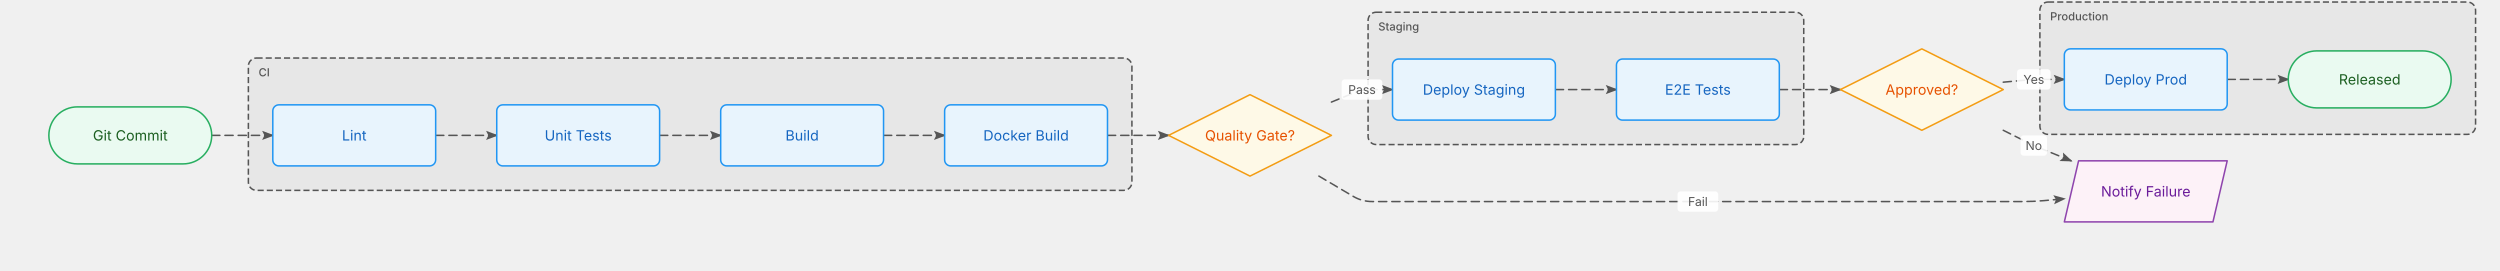
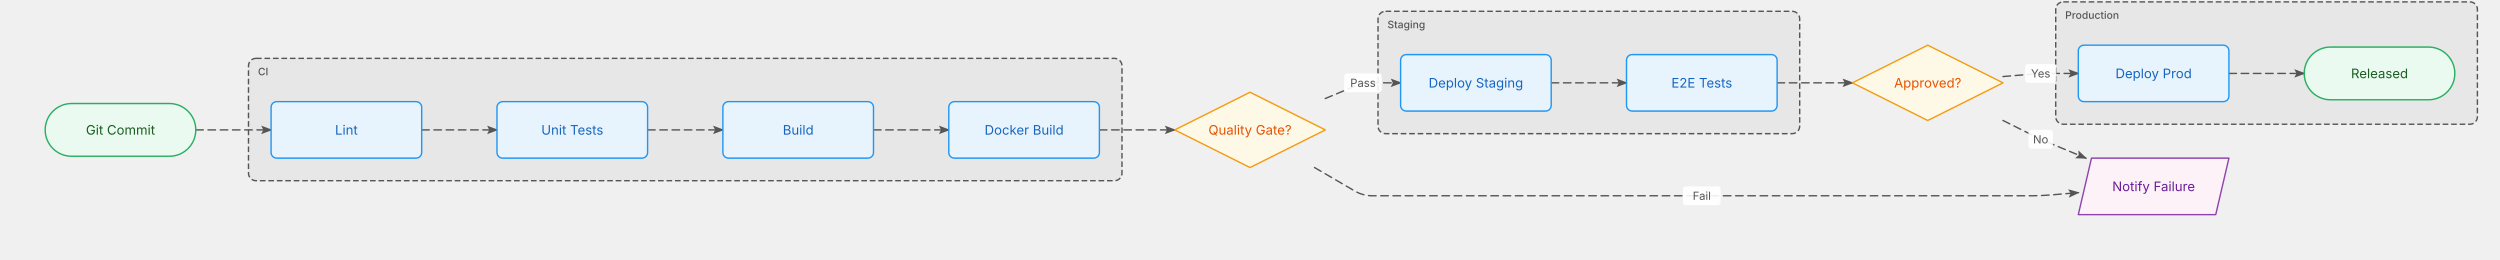
- <svg xmlns="http://www.w3.org/2000/svg" width="2456" height="266" viewBox="-28 -28 2456 266">
+ <svg xmlns="http://www.w3.org/2000/svg" width="2656" height="276" viewBox="-28 -28 2656 276">
  <defs>
    <marker id="arrowhead" markerWidth="8" markerHeight="6" refX="7" refY="3" orient="auto" markerUnits="strokeWidth">
      <polygon points="0 0, 8 3, 0 6, 1.5 3" fill="#555555" />
    </marker>
    <style>
      @keyframes ai-fc-flow { to { stroke-dashoffset: -26; } }
      .ai-fc-edge { animation: ai-fc-flow 1.2s linear infinite; }
    </style>
  </defs>
  <g class="flowchart">
    <g class="group" data-id="ci">
-       <rect x="216" y="29" width="868" height="130" rx="8" fill="rgba(85,85,85,0.06)" stroke="#555555" stroke-width="1.5" stroke-dasharray="6 3" />
-       <text x="226" y="47" font-family="Inter, system-ui, -apple-system, sans-serif" font-size="11" fill="#555555" font-weight="500">CI</text>
+       <rect x="236" y="34" width="928" height="130" rx="8" fill="rgba(85,85,85,0.06)" stroke="#555555" stroke-width="1.5" stroke-dasharray="6 3" />
+       <text x="246" y="52" font-family="Inter, system-ui, -apple-system, sans-serif" font-size="11" fill="#555555" font-weight="500">CI</text>
    </g>
    <g class="group" data-id="staging_env">
-       <rect x="1316" y="-16" width="428" height="130" rx="8" fill="rgba(85,85,85,0.06)" stroke="#555555" stroke-width="1.5" stroke-dasharray="6 3" />
-       <text x="1326" y="2" font-family="Inter, system-ui, -apple-system, sans-serif" font-size="11" fill="#555555" font-weight="500">Staging</text>
+       <rect x="1436" y="-16" width="448" height="130" rx="8" fill="rgba(85,85,85,0.06)" stroke="#555555" stroke-width="1.5" stroke-dasharray="6 3" />
+       <text x="1446" y="2" font-family="Inter, system-ui, -apple-system, sans-serif" font-size="11" fill="#555555" font-weight="500">Staging</text>
    </g>
    <g class="group" data-id="production">
-       <rect x="1976" y="-26" width="428" height="130" rx="8" fill="rgba(85,85,85,0.06)" stroke="#555555" stroke-width="1.5" stroke-dasharray="6 3" />
-       <text x="1986" y="-8" font-family="Inter, system-ui, -apple-system, sans-serif" font-size="11" fill="#555555" font-weight="500">Production</text>
+       <rect x="2156" y="-26" width="448" height="130" rx="8" fill="rgba(85,85,85,0.06)" stroke="#555555" stroke-width="1.5" stroke-dasharray="6 3" />
+       <text x="2166" y="-8" font-family="Inter, system-ui, -apple-system, sans-serif" font-size="11" fill="#555555" font-weight="500">Production</text>
    </g>
    <g class="edge" data-from="commit" data-to="lint">
-       <path d="M180,105 L200,105 Q210,105 220,105 L240,105" fill="none" stroke="#555555" stroke-width="1.5" stroke-linecap="round" stroke-linejoin="round" stroke-dasharray="8 5" class="ai-fc-edge" marker-end="url(#arrowhead)" />
+       <path d="M180,110 L210,110 Q220,110 230,110 L260,110" fill="none" stroke="#555555" stroke-width="1.5" stroke-linecap="round" stroke-linejoin="round" stroke-dasharray="8 5" class="ai-fc-edge" marker-end="url(#arrowhead)" />
    </g>
    <g class="edge" data-from="lint" data-to="unit">
-       <path d="M400,105 L420,105 Q430,105 440,105 L460,105" fill="none" stroke="#555555" stroke-width="1.5" stroke-linecap="round" stroke-linejoin="round" stroke-dasharray="8 5" class="ai-fc-edge" marker-end="url(#arrowhead)" />
+       <path d="M420,110 L450,110 Q460,110 470,110 L500,110" fill="none" stroke="#555555" stroke-width="1.5" stroke-linecap="round" stroke-linejoin="round" stroke-dasharray="8 5" class="ai-fc-edge" marker-end="url(#arrowhead)" />
    </g>
    <g class="edge" data-from="unit" data-to="build">
-       <path d="M620,105 L640,105 Q650,105 660,105 L680,105" fill="none" stroke="#555555" stroke-width="1.5" stroke-linecap="round" stroke-linejoin="round" stroke-dasharray="8 5" class="ai-fc-edge" marker-end="url(#arrowhead)" />
+       <path d="M660,110 L690,110 Q700,110 710,110 L740,110" fill="none" stroke="#555555" stroke-width="1.5" stroke-linecap="round" stroke-linejoin="round" stroke-dasharray="8 5" class="ai-fc-edge" marker-end="url(#arrowhead)" />
    </g>
    <g class="edge" data-from="build" data-to="docker">
-       <path d="M840,105 L860,105 Q870,105 880,105 L900,105" fill="none" stroke="#555555" stroke-width="1.5" stroke-linecap="round" stroke-linejoin="round" stroke-dasharray="8 5" class="ai-fc-edge" marker-end="url(#arrowhead)" />
+       <path d="M900,110 L930,110 Q940,110 950,110 L980,110" fill="none" stroke="#555555" stroke-width="1.5" stroke-linecap="round" stroke-linejoin="round" stroke-dasharray="8 5" class="ai-fc-edge" marker-end="url(#arrowhead)" />
    </g>
    <g class="edge" data-from="docker" data-to="gate">
-       <path d="M1060,105 L1080,105 Q1090,105 1100,105 L1120,105" fill="none" stroke="#555555" stroke-width="1.5" stroke-linecap="round" stroke-linejoin="round" stroke-dasharray="8 5" class="ai-fc-edge" marker-end="url(#arrowhead)" />
+       <path d="M1140,110 L1170,110 Q1180,110 1190,110 L1220,110" fill="none" stroke="#555555" stroke-width="1.5" stroke-linecap="round" stroke-linejoin="round" stroke-dasharray="8 5" class="ai-fc-edge" marker-end="url(#arrowhead)" />
    </g>
    <g class="edge" data-from="gate" data-to="staging">
-       <path d="M1280,72.273 L1300.745,63.786 Q1310,60 1320,60 L1340,60" fill="none" stroke="#555555" stroke-width="1.5" stroke-linecap="round" stroke-linejoin="round" stroke-dasharray="8 5" class="ai-fc-edge" marker-end="url(#arrowhead)" />
-       <rect x="1290" y="50" width="40" height="20" fill="white" rx="3" opacity="0.9" />
-       <text x="1310" y="60" text-anchor="middle" dominant-baseline="middle" font-family="Inter, system-ui, -apple-system, sans-serif" font-size="12" fill="#555555">Pass</text>
+       <path d="M1380,76.667 L1410.769,63.846 Q1420,60 1430,60 L1460,60" fill="none" stroke="#555555" stroke-width="1.5" stroke-linecap="round" stroke-linejoin="round" stroke-dasharray="8 5" class="ai-fc-edge" marker-end="url(#arrowhead)" />
+       <rect x="1400" y="50" width="40" height="20" fill="white" rx="3" opacity="0.9" />
+       <text x="1420" y="60" text-anchor="middle" dominant-baseline="middle" font-family="Inter, system-ui, -apple-system, sans-serif" font-size="12" fill="#555555">Pass</text>
    </g>
    <g class="edge" data-from="gate" data-to="notify_fail">
-       <path d="M1267.692,145 L1301.391,164.913 Q1310,170 1320,170 L1410,170 Q1420,170 1430,170 L1520,170 Q1530,170 1540,170 L1630,170 Q1640,170 1650,170 L1740,170 Q1750,170 1760,170 L1850,170 Q1860,170 1870,170 L1960,170 Q1970,170 1979.959,169.095 L2000,167.273" fill="none" stroke="#555555" stroke-width="1.5" stroke-linecap="round" stroke-linejoin="round" stroke-dasharray="8 5" class="ai-fc-edge" marker-end="url(#arrowhead)" />
-       <rect x="1620" y="160" width="40" height="20" fill="white" rx="3" opacity="0.9" />
-       <text x="1640" y="170" text-anchor="middle" dominant-baseline="middle" font-family="Inter, system-ui, -apple-system, sans-serif" font-size="12" fill="#555555">Fail</text>
+       <path d="M1368.571,150 L1411.362,174.961 Q1420,180 1430,180 L1530,180 Q1540,180 1550,180 L1650,180 Q1660,180 1670,180 L1770,180 Q1780,180 1790,180 L1890,180 Q1900,180 1910,180 L2010,180 Q2020,180 2030,180 L2130,180 Q2140,180 2149.965,179.17 L2180,176.667" fill="none" stroke="#555555" stroke-width="1.5" stroke-linecap="round" stroke-linejoin="round" stroke-dasharray="8 5" class="ai-fc-edge" marker-end="url(#arrowhead)" />
+       <rect x="1760" y="170" width="40" height="20" fill="white" rx="3" opacity="0.9" />
+       <text x="1780" y="180" text-anchor="middle" dominant-baseline="middle" font-family="Inter, system-ui, -apple-system, sans-serif" font-size="12" fill="#555555">Fail</text>
    </g>
    <g class="edge" data-from="staging" data-to="e2e">
-       <path d="M1500,60 L1520,60 Q1530,60 1540,60 L1560,60" fill="none" stroke="#555555" stroke-width="1.5" stroke-linecap="round" stroke-linejoin="round" stroke-dasharray="8 5" class="ai-fc-edge" marker-end="url(#arrowhead)" />
+       <path d="M1620,60 L1650,60 Q1660,60 1670,60 L1700,60" fill="none" stroke="#555555" stroke-width="1.5" stroke-linecap="round" stroke-linejoin="round" stroke-dasharray="8 5" class="ai-fc-edge" marker-end="url(#arrowhead)" />
    </g>
    <g class="edge" data-from="e2e" data-to="approve">
-       <path d="M1720,60 L1740,60 Q1750,60 1760,60 L1780,60" fill="none" stroke="#555555" stroke-width="1.5" stroke-linecap="round" stroke-linejoin="round" stroke-dasharray="8 5" class="ai-fc-edge" marker-end="url(#arrowhead)" />
+       <path d="M1860,60 L1890,60 Q1900,60 1910,60 L1940,60" fill="none" stroke="#555555" stroke-width="1.5" stroke-linecap="round" stroke-linejoin="round" stroke-dasharray="8 5" class="ai-fc-edge" marker-end="url(#arrowhead)" />
    </g>
    <g class="edge" data-from="approve" data-to="prod">
-       <path d="M1940,52.727 L1960.041,50.905 Q1970,50 1980,50 L2000,50" fill="none" stroke="#555555" stroke-width="1.5" stroke-linecap="round" stroke-linejoin="round" stroke-dasharray="8 5" class="ai-fc-edge" marker-end="url(#arrowhead)" />
-       <rect x="1953.5" y="40" width="33" height="20" fill="white" rx="3" opacity="0.9" />
-       <text x="1970" y="50" text-anchor="middle" dominant-baseline="middle" font-family="Inter, system-ui, -apple-system, sans-serif" font-size="12" fill="#555555">Yes</text>
+       <path d="M2100,53.333 L2130.035,50.83 Q2140,50 2150,50 L2180,50" fill="none" stroke="#555555" stroke-width="1.5" stroke-linecap="round" stroke-linejoin="round" stroke-dasharray="8 5" class="ai-fc-edge" marker-end="url(#arrowhead)" />
+       <rect x="2123.5" y="40" width="33" height="20" fill="white" rx="3" opacity="0.9" />
+       <text x="2140" y="50" text-anchor="middle" dominant-baseline="middle" font-family="Inter, system-ui, -apple-system, sans-serif" font-size="12" fill="#555555">Yes</text>
    </g>
    <g class="edge" data-from="approve" data-to="notify_fail">
-       <path d="M1940,100 L1961.056,110.528 Q1970,115 1979.255,118.786 L2006.667,130" fill="none" stroke="#555555" stroke-width="1.5" stroke-linecap="round" stroke-linejoin="round" stroke-dasharray="8 5" class="ai-fc-edge" marker-end="url(#arrowhead)" />
-       <rect x="1957" y="105" width="26" height="20" fill="white" rx="3" opacity="0.9" />
-       <text x="1970" y="115" text-anchor="middle" dominant-baseline="middle" font-family="Inter, system-ui, -apple-system, sans-serif" font-size="12" fill="#555555">No</text>
+       <path d="M2100,100 L2131.056,115.528 Q2140,120 2149.231,123.846 L2188,140" fill="none" stroke="#555555" stroke-width="1.5" stroke-linecap="round" stroke-linejoin="round" stroke-dasharray="8 5" class="ai-fc-edge" marker-end="url(#arrowhead)" />
+       <rect x="2127" y="110" width="26" height="20" fill="white" rx="3" opacity="0.9" />
+       <text x="2140" y="120" text-anchor="middle" dominant-baseline="middle" font-family="Inter, system-ui, -apple-system, sans-serif" font-size="12" fill="#555555">No</text>
    </g>
    <g class="edge" data-from="prod" data-to="done">
-       <path d="M2160,50 L2180,50 Q2190,50 2200,50 L2220,50" fill="none" stroke="#555555" stroke-width="1.5" stroke-linecap="round" stroke-linejoin="round" stroke-dasharray="8 5" class="ai-fc-edge" marker-end="url(#arrowhead)" />
+       <path d="M2340,50 L2370,50 Q2380,50 2390,50 L2420,50" fill="none" stroke="#555555" stroke-width="1.5" stroke-linecap="round" stroke-linejoin="round" stroke-dasharray="8 5" class="ai-fc-edge" marker-end="url(#arrowhead)" />
    </g>
    <g class="node node-terminal" data-id="commit">
-       <rect x="20" y="77" width="160" height="56" rx="28" ry="28" fill="#eafaf1" stroke="#27ae60" stroke-width="1.5" />
-       <text x="100" y="105" text-anchor="middle" dominant-baseline="middle" font-family="Inter, system-ui, -apple-system, sans-serif" font-size="14" fill="#1b5e20">Git Commit</text>
+       <rect x="20" y="82" width="160" height="56" rx="28" ry="28" fill="#eafaf1" stroke="#27ae60" stroke-width="1.5" />
+       <text x="100" y="110" text-anchor="middle" dominant-baseline="middle" font-family="Inter, system-ui, -apple-system, sans-serif" font-size="14" fill="#1b5e20">Git Commit</text>
    </g>
    <g class="node node-process" data-id="lint">
-       <rect x="240" y="75" width="160" height="60" rx="6" ry="6" fill="#e8f4fd" stroke="#2196f3" stroke-width="1.5" />
-       <text x="320" y="105" text-anchor="middle" dominant-baseline="middle" font-family="Inter, system-ui, -apple-system, sans-serif" font-size="14" fill="#1565c0">Lint</text>
+       <rect x="260" y="80" width="160" height="60" rx="6" ry="6" fill="#e8f4fd" stroke="#2196f3" stroke-width="1.5" />
+       <text x="340" y="110" text-anchor="middle" dominant-baseline="middle" font-family="Inter, system-ui, -apple-system, sans-serif" font-size="14" fill="#1565c0">Lint</text>
    </g>
    <g class="node node-process" data-id="unit">
-       <rect x="460" y="75" width="160" height="60" rx="6" ry="6" fill="#e8f4fd" stroke="#2196f3" stroke-width="1.5" />
-       <text x="540" y="105" text-anchor="middle" dominant-baseline="middle" font-family="Inter, system-ui, -apple-system, sans-serif" font-size="14" fill="#1565c0">Unit Tests</text>
+       <rect x="500" y="80" width="160" height="60" rx="6" ry="6" fill="#e8f4fd" stroke="#2196f3" stroke-width="1.5" />
+       <text x="580" y="110" text-anchor="middle" dominant-baseline="middle" font-family="Inter, system-ui, -apple-system, sans-serif" font-size="14" fill="#1565c0">Unit Tests</text>
    </g>
    <g class="node node-process" data-id="build">
-       <rect x="680" y="75" width="160" height="60" rx="6" ry="6" fill="#e8f4fd" stroke="#2196f3" stroke-width="1.5" />
-       <text x="760" y="105" text-anchor="middle" dominant-baseline="middle" font-family="Inter, system-ui, -apple-system, sans-serif" font-size="14" fill="#1565c0">Build</text>
+       <rect x="740" y="80" width="160" height="60" rx="6" ry="6" fill="#e8f4fd" stroke="#2196f3" stroke-width="1.5" />
+       <text x="820" y="110" text-anchor="middle" dominant-baseline="middle" font-family="Inter, system-ui, -apple-system, sans-serif" font-size="14" fill="#1565c0">Build</text>
    </g>
    <g class="node node-process" data-id="docker">
-       <rect x="900" y="75" width="160" height="60" rx="6" ry="6" fill="#e8f4fd" stroke="#2196f3" stroke-width="1.5" />
-       <text x="980" y="105" text-anchor="middle" dominant-baseline="middle" font-family="Inter, system-ui, -apple-system, sans-serif" font-size="14" fill="#1565c0">Docker Build</text>
+       <rect x="980" y="80" width="160" height="60" rx="6" ry="6" fill="#e8f4fd" stroke="#2196f3" stroke-width="1.5" />
+       <text x="1060" y="110" text-anchor="middle" dominant-baseline="middle" font-family="Inter, system-ui, -apple-system, sans-serif" font-size="14" fill="#1565c0">Docker Build</text>
    </g>
    <g class="node node-decision" data-id="gate">
-       <polygon points="1200,65 1280,105 1200,145 1120,105" fill="#fef9e7" stroke="#f39c12" stroke-width="1.5" stroke-linejoin="round" />
-       <text x="1200" y="105" text-anchor="middle" dominant-baseline="middle" font-family="Inter, system-ui, -apple-system, sans-serif" font-size="14" fill="#e65100">Quality Gate?</text>
+       <polygon points="1300,70 1380,110 1300,150 1220,110" fill="#fef9e7" stroke="#f39c12" stroke-width="1.5" stroke-linejoin="round" />
+       <text x="1300" y="110" text-anchor="middle" dominant-baseline="middle" font-family="Inter, system-ui, -apple-system, sans-serif" font-size="14" fill="#e65100">Quality Gate?</text>
    </g>
    <g class="node node-process" data-id="staging">
-       <rect x="1340" y="30" width="160" height="60" rx="6" ry="6" fill="#e8f4fd" stroke="#2196f3" stroke-width="1.5" />
-       <text x="1420" y="60" text-anchor="middle" dominant-baseline="middle" font-family="Inter, system-ui, -apple-system, sans-serif" font-size="14" fill="#1565c0">Deploy Staging</text>
+       <rect x="1460" y="30" width="160" height="60" rx="6" ry="6" fill="#e8f4fd" stroke="#2196f3" stroke-width="1.5" />
+       <text x="1540" y="60" text-anchor="middle" dominant-baseline="middle" font-family="Inter, system-ui, -apple-system, sans-serif" font-size="14" fill="#1565c0">Deploy Staging</text>
    </g>
    <g class="node node-process" data-id="e2e">
-       <rect x="1560" y="30" width="160" height="60" rx="6" ry="6" fill="#e8f4fd" stroke="#2196f3" stroke-width="1.5" />
-       <text x="1640" y="60" text-anchor="middle" dominant-baseline="middle" font-family="Inter, system-ui, -apple-system, sans-serif" font-size="14" fill="#1565c0">E2E Tests</text>
+       <rect x="1700" y="30" width="160" height="60" rx="6" ry="6" fill="#e8f4fd" stroke="#2196f3" stroke-width="1.5" />
+       <text x="1780" y="60" text-anchor="middle" dominant-baseline="middle" font-family="Inter, system-ui, -apple-system, sans-serif" font-size="14" fill="#1565c0">E2E Tests</text>
    </g>
    <g class="node node-decision" data-id="approve">
-       <polygon points="1860,20 1940,60 1860,100 1780,60" fill="#fef9e7" stroke="#f39c12" stroke-width="1.5" stroke-linejoin="round" />
-       <text x="1860" y="60" text-anchor="middle" dominant-baseline="middle" font-family="Inter, system-ui, -apple-system, sans-serif" font-size="14" fill="#e65100">Approved?</text>
+       <polygon points="2020,20 2100,60 2020,100 1940,60" fill="#fef9e7" stroke="#f39c12" stroke-width="1.5" stroke-linejoin="round" />
+       <text x="2020" y="60" text-anchor="middle" dominant-baseline="middle" font-family="Inter, system-ui, -apple-system, sans-serif" font-size="14" fill="#e65100">Approved?</text>
    </g>
    <g class="node node-process" data-id="prod">
-       <rect x="2000" y="20" width="160" height="60" rx="6" ry="6" fill="#e8f4fd" stroke="#2196f3" stroke-width="1.5" />
-       <text x="2080" y="50" text-anchor="middle" dominant-baseline="middle" font-family="Inter, system-ui, -apple-system, sans-serif" font-size="14" fill="#1565c0">Deploy Prod</text>
+       <rect x="2180" y="20" width="160" height="60" rx="6" ry="6" fill="#e8f4fd" stroke="#2196f3" stroke-width="1.5" />
+       <text x="2260" y="50" text-anchor="middle" dominant-baseline="middle" font-family="Inter, system-ui, -apple-system, sans-serif" font-size="14" fill="#1565c0">Deploy Prod</text>
    </g>
    <g class="node node-io" data-id="notify_fail">
-       <polygon points="2014,130 2160,130 2146,190 2000,190" fill="#fdf2f8" stroke="#8e44ad" stroke-width="1.5" stroke-linejoin="round" />
-       <text x="2080" y="160" text-anchor="middle" dominant-baseline="middle" font-family="Inter, system-ui, -apple-system, sans-serif" font-size="14" fill="#6a1b9a">Notify Failure</text>
+       <polygon points="2194,140 2340,140 2326,200 2180,200" fill="#fdf2f8" stroke="#8e44ad" stroke-width="1.5" stroke-linejoin="round" />
+       <text x="2260" y="170" text-anchor="middle" dominant-baseline="middle" font-family="Inter, system-ui, -apple-system, sans-serif" font-size="14" fill="#6a1b9a">Notify Failure</text>
    </g>
    <g class="node node-terminal" data-id="done">
-       <rect x="2220" y="22" width="160" height="56" rx="28" ry="28" fill="#eafaf1" stroke="#27ae60" stroke-width="1.5" />
-       <text x="2300" y="50" text-anchor="middle" dominant-baseline="middle" font-family="Inter, system-ui, -apple-system, sans-serif" font-size="14" fill="#1b5e20">Released</text>
+       <rect x="2420" y="22" width="160" height="56" rx="28" ry="28" fill="#eafaf1" stroke="#27ae60" stroke-width="1.5" />
+       <text x="2500" y="50" text-anchor="middle" dominant-baseline="middle" font-family="Inter, system-ui, -apple-system, sans-serif" font-size="14" fill="#1b5e20">Released</text>
    </g>
  </g>
</svg>
